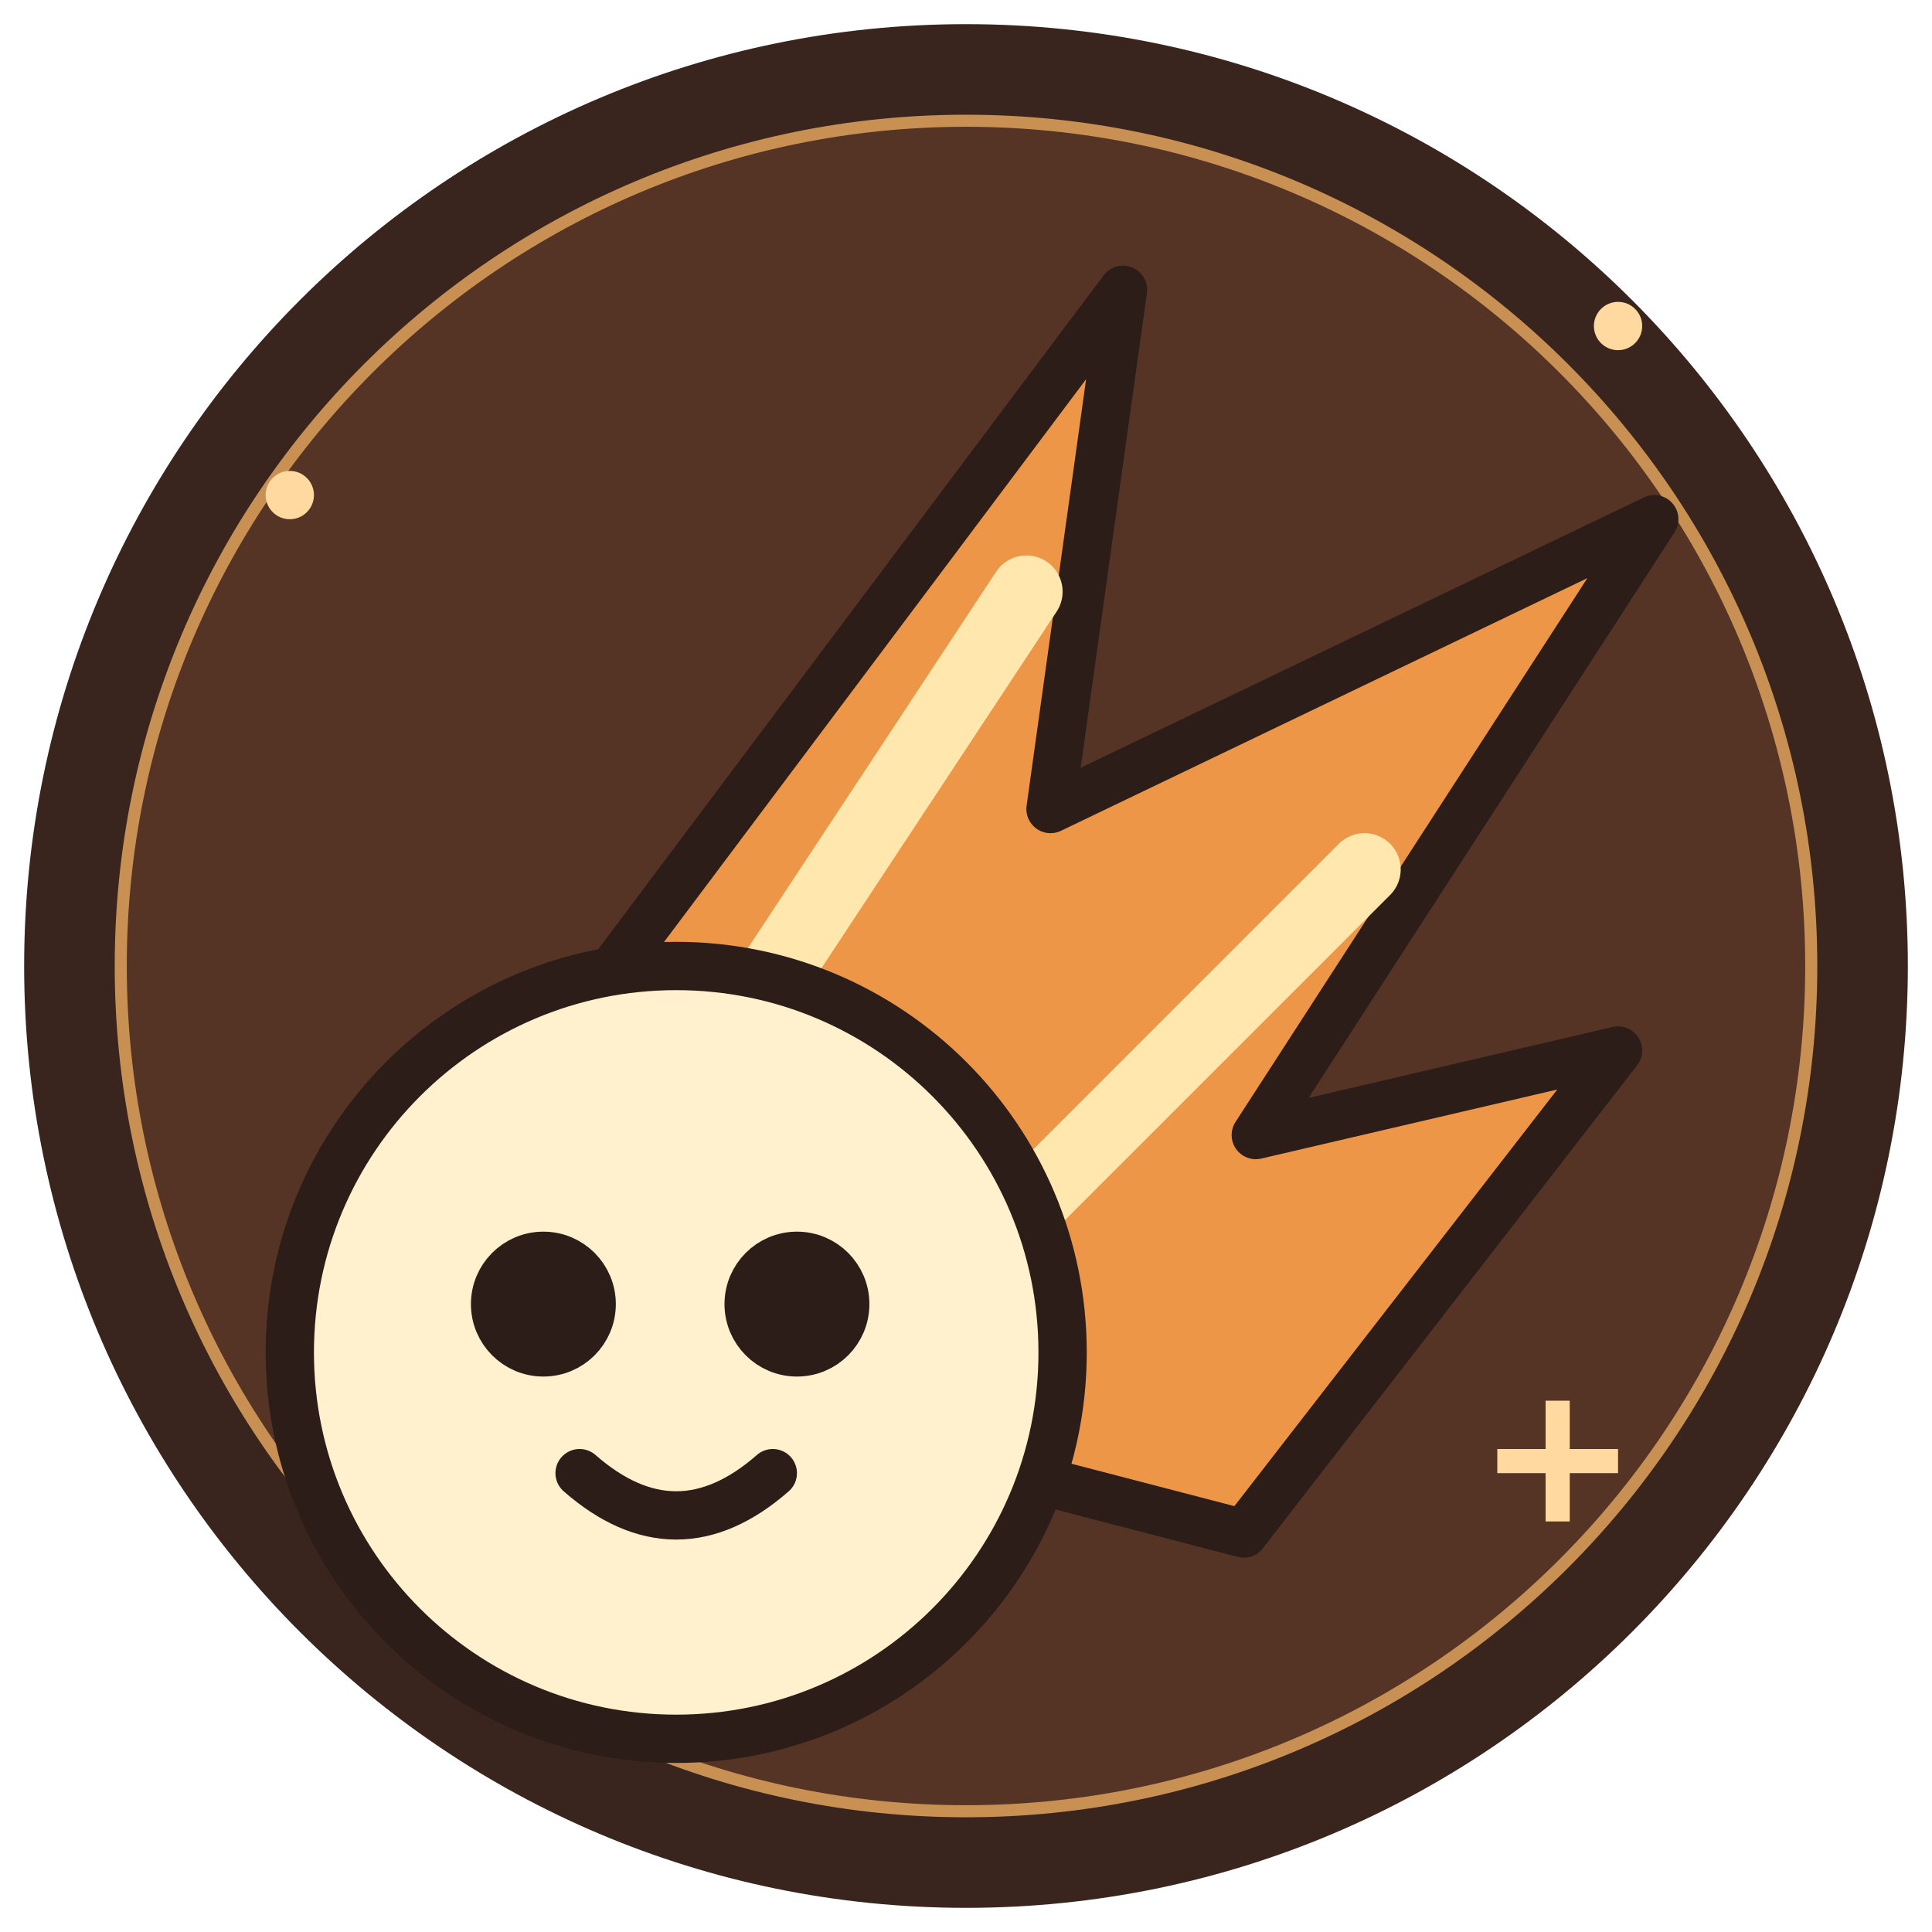
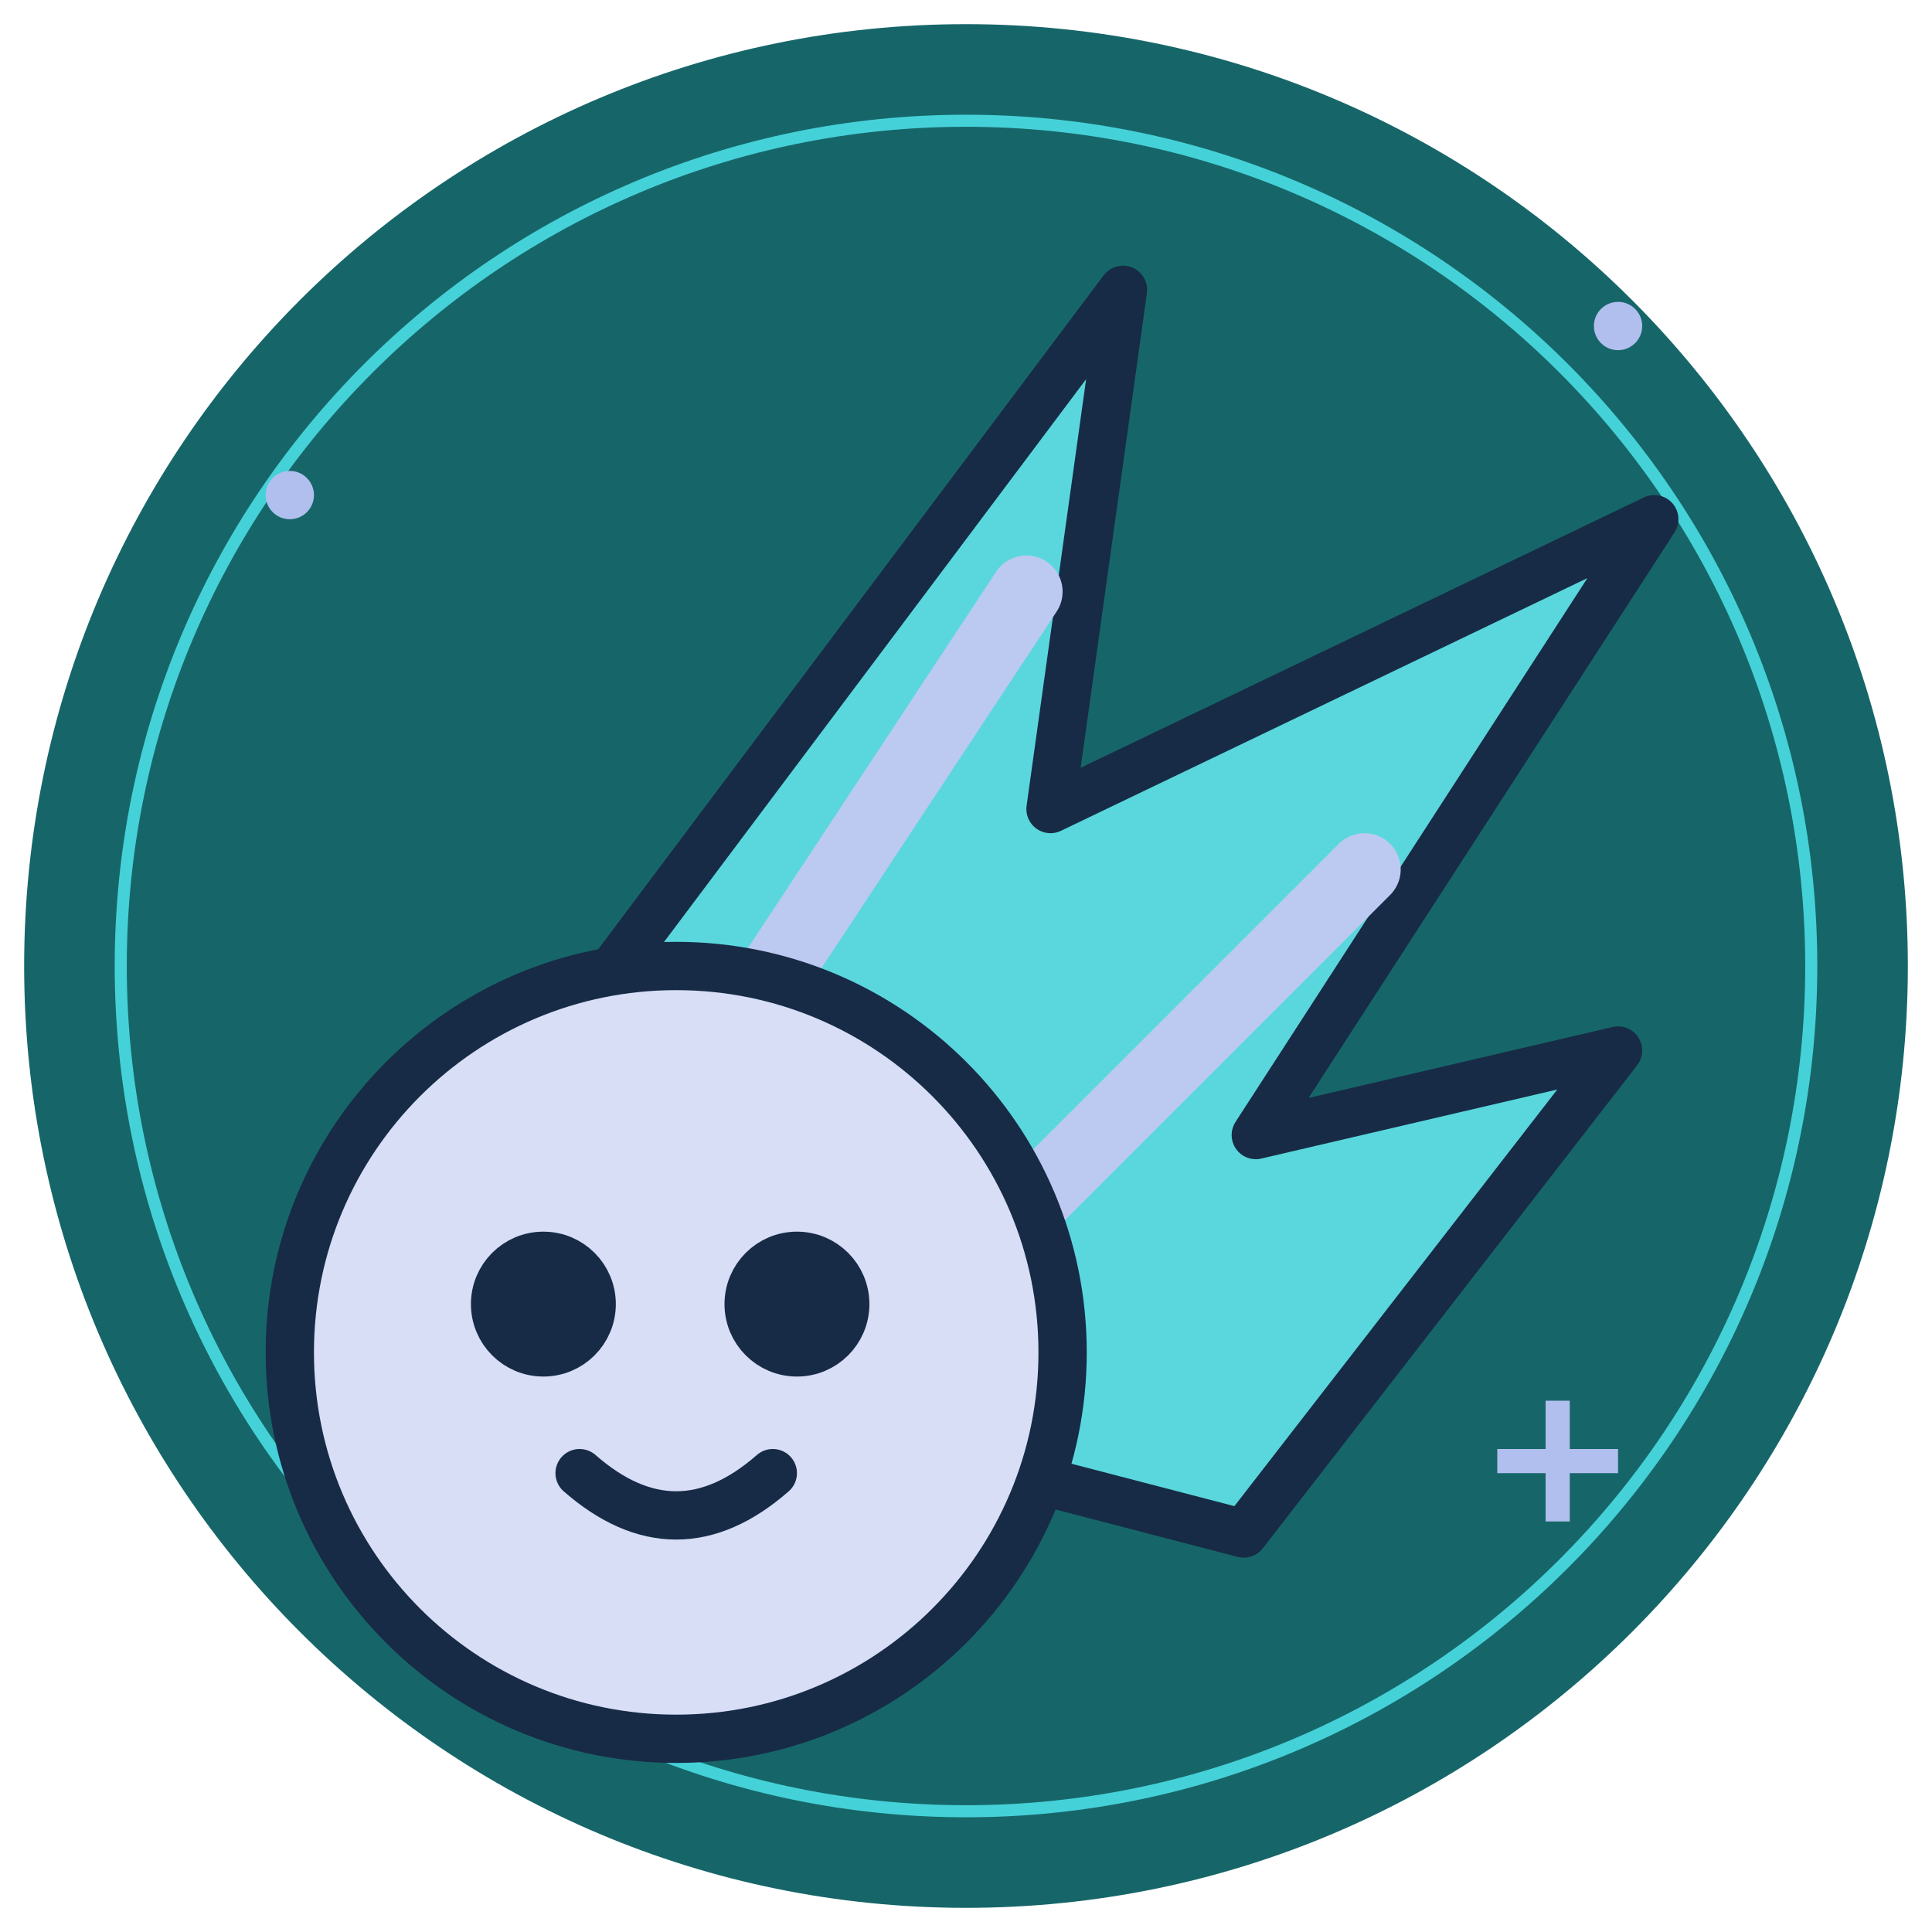
<svg xmlns="http://www.w3.org/2000/svg" width="160" height="160" viewBox="0 0 160 160">
-   <circle cx="80" cy="80" r="78" fill="#39251e" />
-   <circle cx="80" cy="80" r="70" fill="#553425" stroke="#c99054" stroke-width="1" />
-   <g fill="#ffd9a0">
+   <circle cx="80" cy="80" r="78" fill="#166669" />
+   <circle cx="80" cy="80" r="70" fill="#166669" stroke="#45d1d8" stroke-width="1" />
+   <g fill="#b1bfee">
    <circle cx="24" cy="41" r="2" />
    <circle cx="134" cy="27" r="2" />
-     <path d="M129 116v10m-5-5h10" stroke="#ffd9a0" stroke-width="2" />
+     <path d="M129 116v10m-5-5h10" stroke="#b1bfee" stroke-width="2" />
  </g>
-   <g stroke="#2c1d18" stroke-width="4" stroke-linecap="round" stroke-linejoin="round">
-     <path d="M30 108L93 24L87 67L137 43L104 94L134 87L103 127Z" fill="#ee9648" />
-     <path d="M54 96L85 49M80 105L113 72" stroke="#ffe7ae" stroke-width="6" />
-     <circle cx="56" cy="112" r="32" fill="#fff1ce" />
-     <circle cx="45" cy="108" r="4" fill="#2c1d18" />
-     <circle cx="66" cy="108" r="4" fill="#2c1d18" />
+   <g stroke="#172b46" stroke-width="4" stroke-linecap="round" stroke-linejoin="round">
+     <path d="M30 108L93 24L87 67L137 43L104 94L134 87L103 127Z" fill="#5ad7dc" />
+     <path d="M54 96L85 49M80 105L113 72" stroke="#bcc9f1" stroke-width="6" />
+     <circle cx="56" cy="112" r="32" fill="#d7def6" />
+     <circle cx="45" cy="108" r="4" fill="#172b46" />
+     <circle cx="66" cy="108" r="4" fill="#172b46" />
    <path d="M48 122Q56 129 64 122" fill="none" />
  </g>
</svg>
